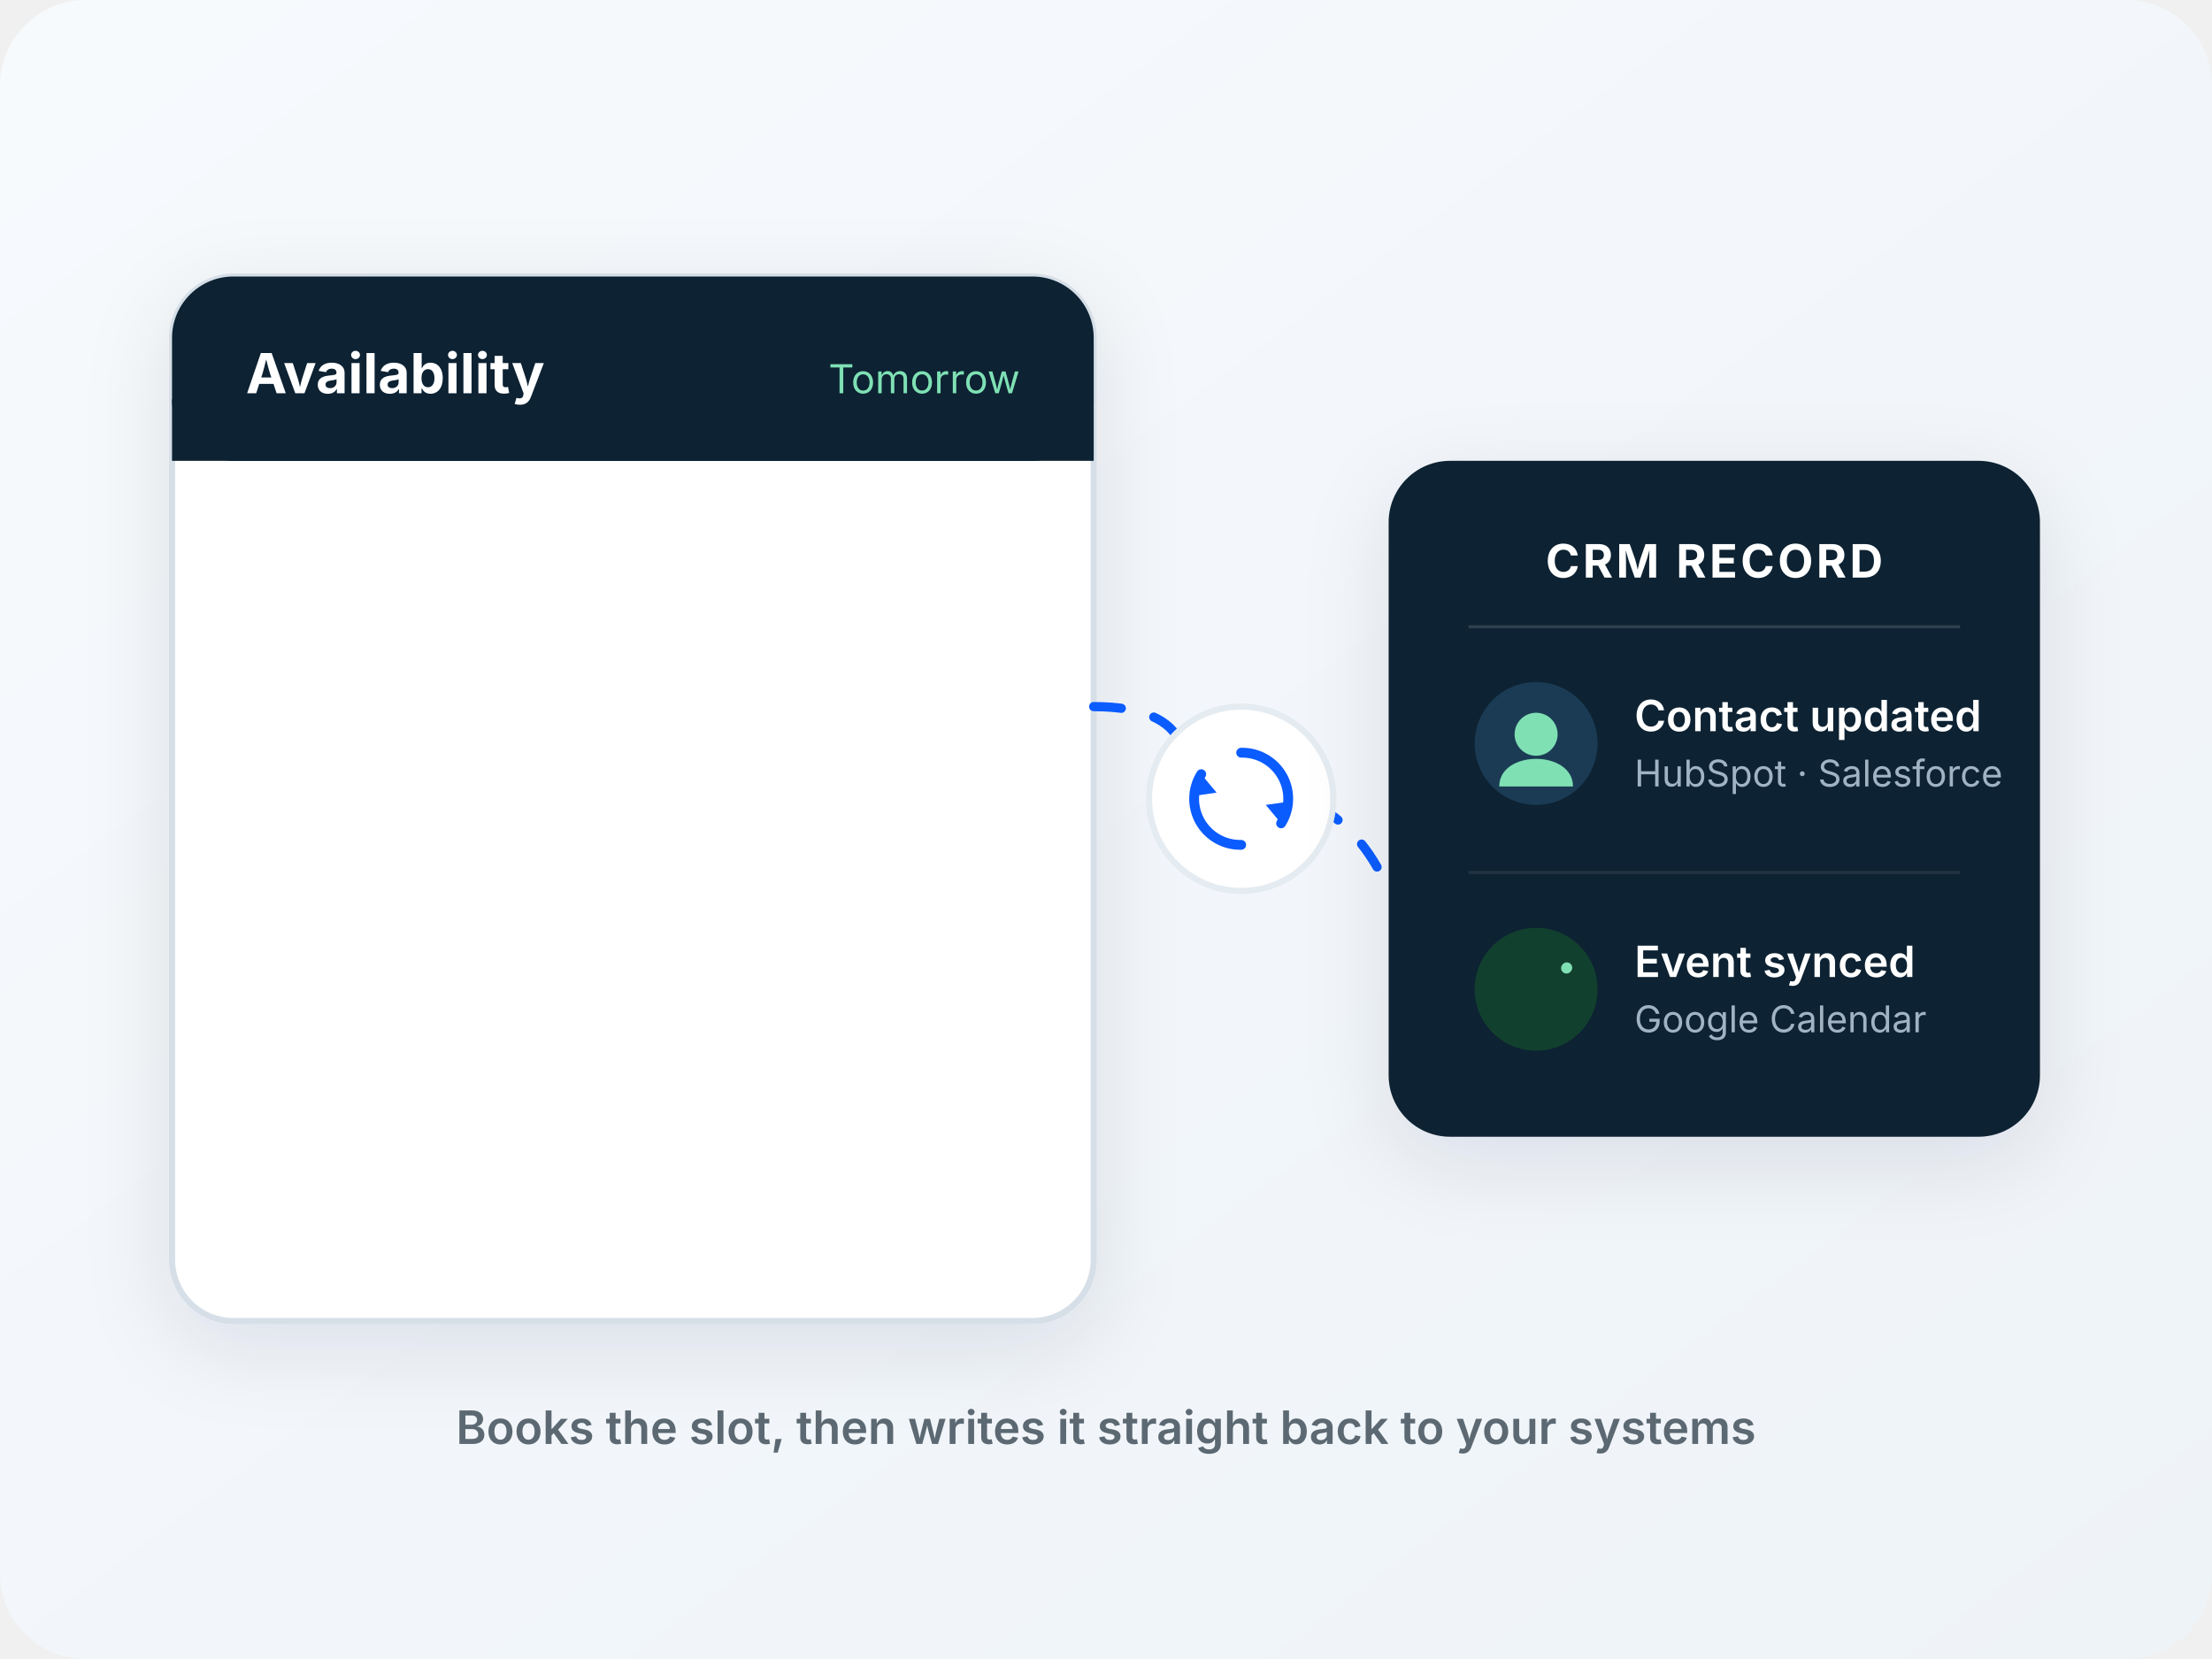
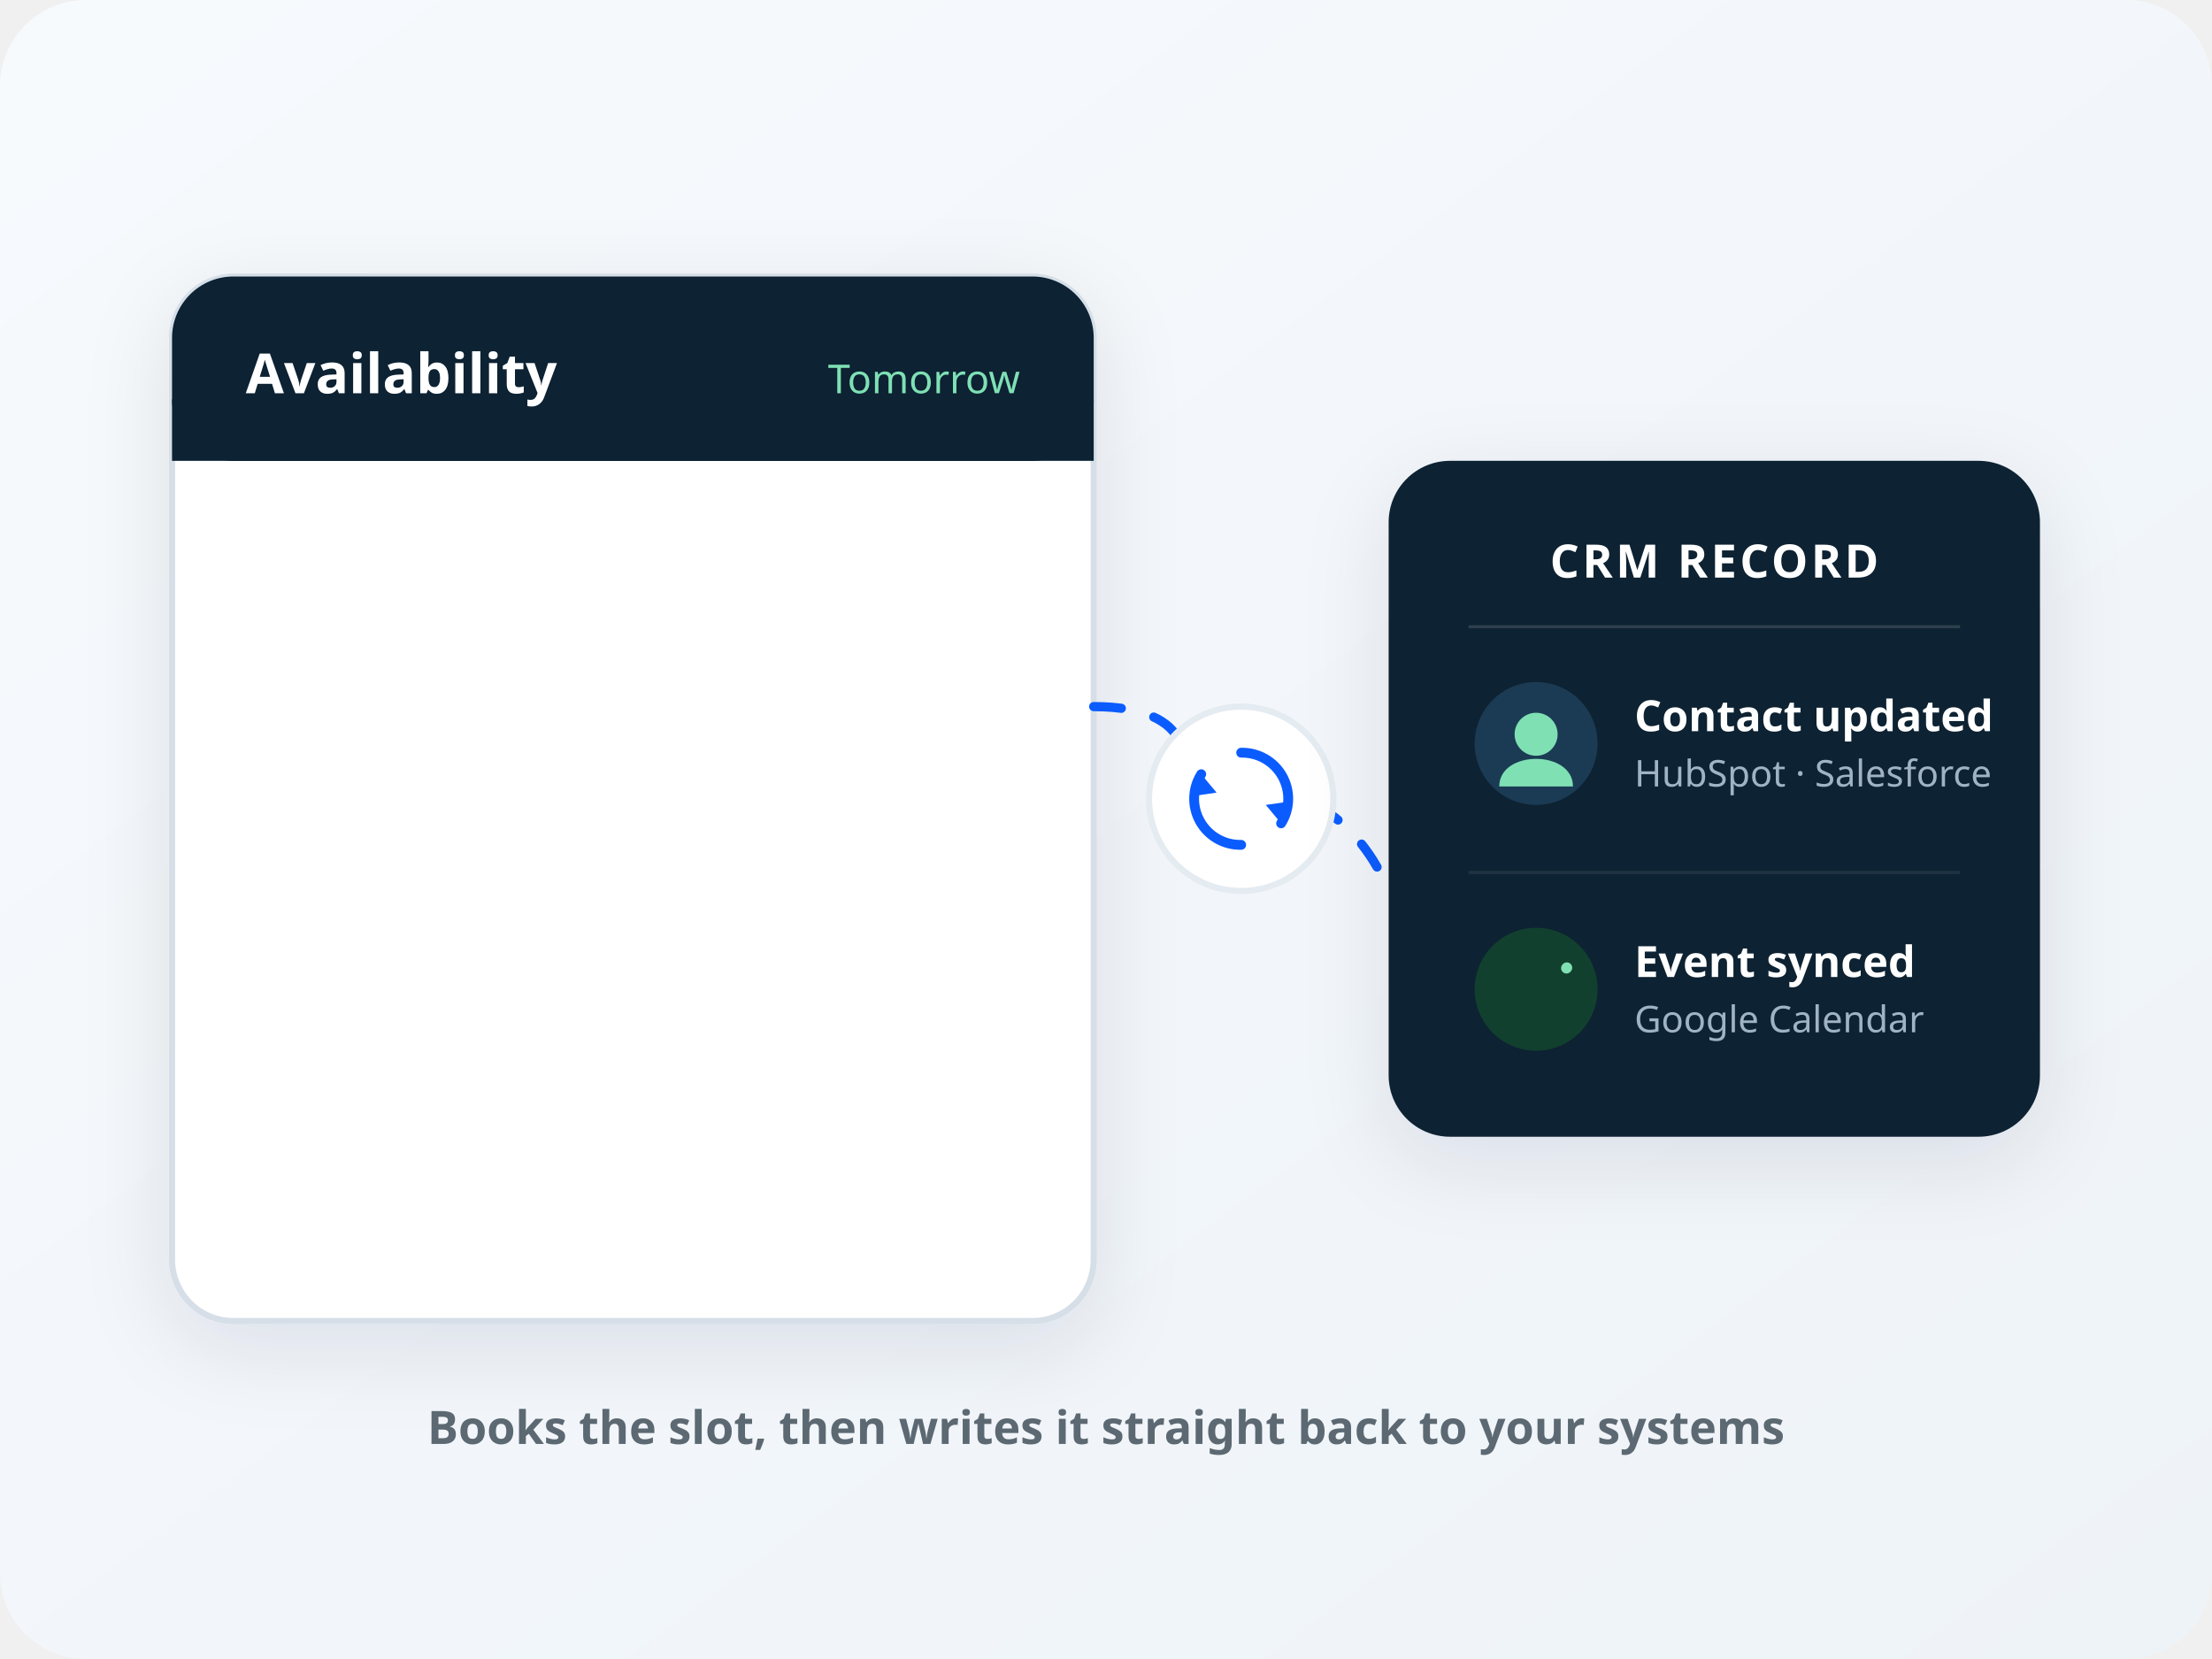
<svg xmlns="http://www.w3.org/2000/svg" viewBox="0 0 720 540" width="720" height="540" role="img" aria-label="Scheduling and data sync: appointment booked into calendar and synced to CRM">
  <defs>
    <linearGradient id="sc-bg" x1="0" y1="0" x2="1" y2="1">
      <stop offset="0" stop-color="#F7FAFD" />
      <stop offset="1" stop-color="#EEF3F8" />
    </linearGradient>
    <filter id="sc-shadow" x="-20%" y="-20%" width="140%" height="140%">
      <feDropShadow dx="0" dy="8" stdDeviation="14" flood-color="#072032" flood-opacity="0.10" />
    </filter>
    <style>
      .sc-slot{opacity:0;animation:scSlot .6s ease forwards}
      @keyframes scSlot{to{opacity:1}}
      .sc-book{transform-box:fill-box;transform-origin:center;animation:scBook 4s ease-in-out infinite}
      @keyframes scBook{0%,20%{opacity:.5;transform:scale(.9)}30%,100%{opacity:1;transform:scale(1)}}
      .sc-check{stroke-dasharray:26;stroke-dashoffset:26;animation:scCheck 4s ease-in-out infinite}
      @keyframes scCheck{0%,25%{stroke-dashoffset:26}45%,100%{stroke-dashoffset:0}}
      .sc-flow{stroke-dasharray:9 11;animation:scDash 1.1s linear infinite}
      @keyframes scDash{to{stroke-dashoffset:-40}}
      .sc-crm{transform-origin:558px 260px;animation:scCrm 4s ease-in-out infinite}
      @keyframes scCrm{0%,55%{transform:scale(1)}65%{transform:scale(1.05)}75%,100%{transform:scale(1)}}
      .sc-spin{transform-origin:404px 260px;animation:scSpin 3s linear infinite}
      @keyframes scSpin{to{transform:rotate(360deg)}}
    </style>
  </defs>
  <rect width="720" height="540" rx="28" fill="url(#sc-bg)" />
  <rect x="1" y="1" width="718" height="538" rx="27" fill="none" />
  <g filter="url(#sc-shadow)">
    <rect x="56" y="90" width="300" height="340" rx="20" fill="#fff" stroke="#D6DFE7" stroke-width="2" />
    <rect x="56" y="90" width="300" height="60" rx="20" fill="#072032" />
    <rect x="56" y="130" width="300" height="20" fill="#072032" />
-     <text x="80" y="128" font-family="Manrope,ui-sans-serif,system-ui,-apple-system,Segoe UI,sans-serif" font-size="18" font-weight="700" fill="#fff">Availability</text>
-     <text x="332" y="128" text-anchor="end" font-family="Manrope,ui-sans-serif,system-ui,-apple-system,Segoe UI,sans-serif" font-size="13" fill="#7FE0B4">Tomorrow</text>
+     <text x="80" y="128" font-family="DM Sans,Segoe UI,sans-serif" font-size="18" font-weight="700" fill="#fff">Availability</text>
+     <text x="332" y="128" text-anchor="end" font-family="DM Sans,Segoe UI,sans-serif" font-size="13" fill="#7FE0B4">Tomorrow</text>
  </g>
-   <g font-family="Manrope,ui-sans-serif,system-ui,-apple-system,Segoe UI,sans-serif" font-size="15" font-weight="600">
+   <g font-family="DM Sans,Segoe UI,sans-serif" font-size="15" font-weight="600">
    <g class="sc-slot" style="animation-delay:.2s">
      <rect x="80" y="176" width="252" height="42" rx="10" fill="#F1F5F9" stroke="#E4EBF1" />
      <text x="98" y="203" fill="#475569">9:20 AM</text>
      <text x="312" y="203" text-anchor="end" fill="#94A3B8">open</text>
    </g>
    <g class="sc-slot" style="animation-delay:.4s">
      <rect x="80" y="228" width="252" height="42" rx="10" fill="#F1F5F9" stroke="#E4EBF1" />
      <text x="98" y="255" fill="#475569">10:40 AM</text>
      <text x="312" y="255" text-anchor="end" fill="#94A3B8">open</text>
    </g>
    <g class="sc-slot" style="animation-delay:.6s">
      <rect x="80" y="280" width="252" height="42" rx="10" fill="#FFF2EC" stroke="#FF7E55" stroke-width="2" />
      <text x="98" y="307" fill="#072032">11:15 AM</text>
      <g class="sc-book">
        <rect x="256" y="288" width="66" height="26" rx="13" fill="#FF7E55" />
        <text x="289" y="306" text-anchor="middle" font-size="12" font-weight="700" fill="#fff">Booked</text>
      </g>
    </g>
    <g class="sc-slot" style="animation-delay:.8s">
      <rect x="80" y="332" width="252" height="42" rx="10" fill="#F1F5F9" stroke="#E4EBF1" />
      <text x="98" y="359" fill="#475569">2:00 PM</text>
      <text x="312" y="359" text-anchor="end" fill="#94A3B8">open</text>
    </g>
  </g>
  <path class="sc-flow" d="M356 230 C 390 230, 388 250, 380 258" fill="none" stroke="#0B5CFF" stroke-width="3" stroke-linecap="round" />
  <path class="sc-flow" d="M428 262 C 440 268, 448 280, 452 290" fill="none" stroke="#0B5CFF" stroke-width="3" stroke-linecap="round" />
  <circle cx="404" cy="260" r="30" fill="#fff" stroke="#E4EBF1" stroke-width="2" />
  <g class="sc-spin">
    <g transform="translate(404,260)">
      <path d="M0 -15 A15 15 0 0 1 13 8" fill="none" stroke="#0B5CFF" stroke-width="3.2" stroke-linecap="round" />
      <path d="M0 15 A15 15 0 0 1 -13 -8" fill="none" stroke="#0B5CFF" stroke-width="3.2" stroke-linecap="round" />
      <path d="M13 8 l2 -7 -7 1 z" fill="#0B5CFF" />
      <path d="M-13 -8 l-2 7 7 -1 z" fill="#0B5CFF" />
    </g>
  </g>
  <g class="sc-crm">
    <g filter="url(#sc-shadow)">
      <rect x="452" y="150" width="212" height="220" rx="20" fill="#072032" />
    </g>
-     <text x="558" y="188" text-anchor="middle" font-family="Manrope,ui-sans-serif,system-ui,-apple-system,Segoe UI,sans-serif" font-size="15" font-weight="700" fill="#fff" letter-spacing="1">CRM RECORD</text>
+     <text x="558" y="188" text-anchor="middle" font-family="DM Sans,Segoe UI,sans-serif" font-size="15" font-weight="700" fill="#fff" letter-spacing="1">CRM RECORD</text>
    <line x1="478" y1="204" x2="638" y2="204" stroke="#FFFFFF" stroke-opacity="0.14" />
    <circle cx="500" cy="242" r="20" fill="#1B3B54" />
    <path d="M500 232a7 7 0 100 14 7 7 0 000-14zm-12 24c0-6 6-9 12-9s12 3 12 9z" fill="#7FE0B4" />
-     <text x="532" y="238" font-family="Manrope,ui-sans-serif,system-ui,-apple-system,Segoe UI,sans-serif" font-size="14" font-weight="600" fill="#fff">Contact updated</text>
-     <text x="532" y="256" font-family="Manrope,ui-sans-serif,system-ui,-apple-system,Segoe UI,sans-serif" font-size="12" fill="#9FB3C4">HubSpot · Salesforce</text>
+     <text x="532" y="238" font-family="DM Sans,Segoe UI,sans-serif" font-size="14" font-weight="600" fill="#fff">Contact updated</text>
+     <text x="532" y="256" font-family="DM Sans,Segoe UI,sans-serif" font-size="12" fill="#9FB3C4">HubSpot · Salesforce</text>
    <line x1="478" y1="284" x2="638" y2="284" stroke="#FFFFFF" stroke-opacity="0.08" />
    <circle cx="500" cy="322" r="20" fill="#12402E" />
    <path class="sc-check" d="M492 322 l6 6 12 -13" fill="none" stroke="#7FE0B4" stroke-width="3.5" stroke-linecap="round" stroke-linejoin="round" />
-     <text x="532" y="318" font-family="Manrope,ui-sans-serif,system-ui,-apple-system,Segoe UI,sans-serif" font-size="14" font-weight="600" fill="#fff">Event synced</text>
-     <text x="532" y="336" font-family="Manrope,ui-sans-serif,system-ui,-apple-system,Segoe UI,sans-serif" font-size="12" fill="#9FB3C4">Google Calendar</text>
+     <text x="532" y="318" font-family="DM Sans,Segoe UI,sans-serif" font-size="14" font-weight="600" fill="#fff">Event synced</text>
+     <text x="532" y="336" font-family="DM Sans,Segoe UI,sans-serif" font-size="12" fill="#9FB3C4">Google Calendar</text>
  </g>
-   <text x="360" y="470" text-anchor="middle" font-family="Manrope,ui-sans-serif,system-ui,-apple-system,Segoe UI,sans-serif" font-size="15" font-weight="600" fill="#5C6972">Books the slot, then writes it straight back to your systems</text>
+   <text x="360" y="470" text-anchor="middle" font-family="DM Sans,Segoe UI,sans-serif" font-size="15" font-weight="600" fill="#5C6972">Books the slot, then writes it straight back to your systems</text>
</svg>
